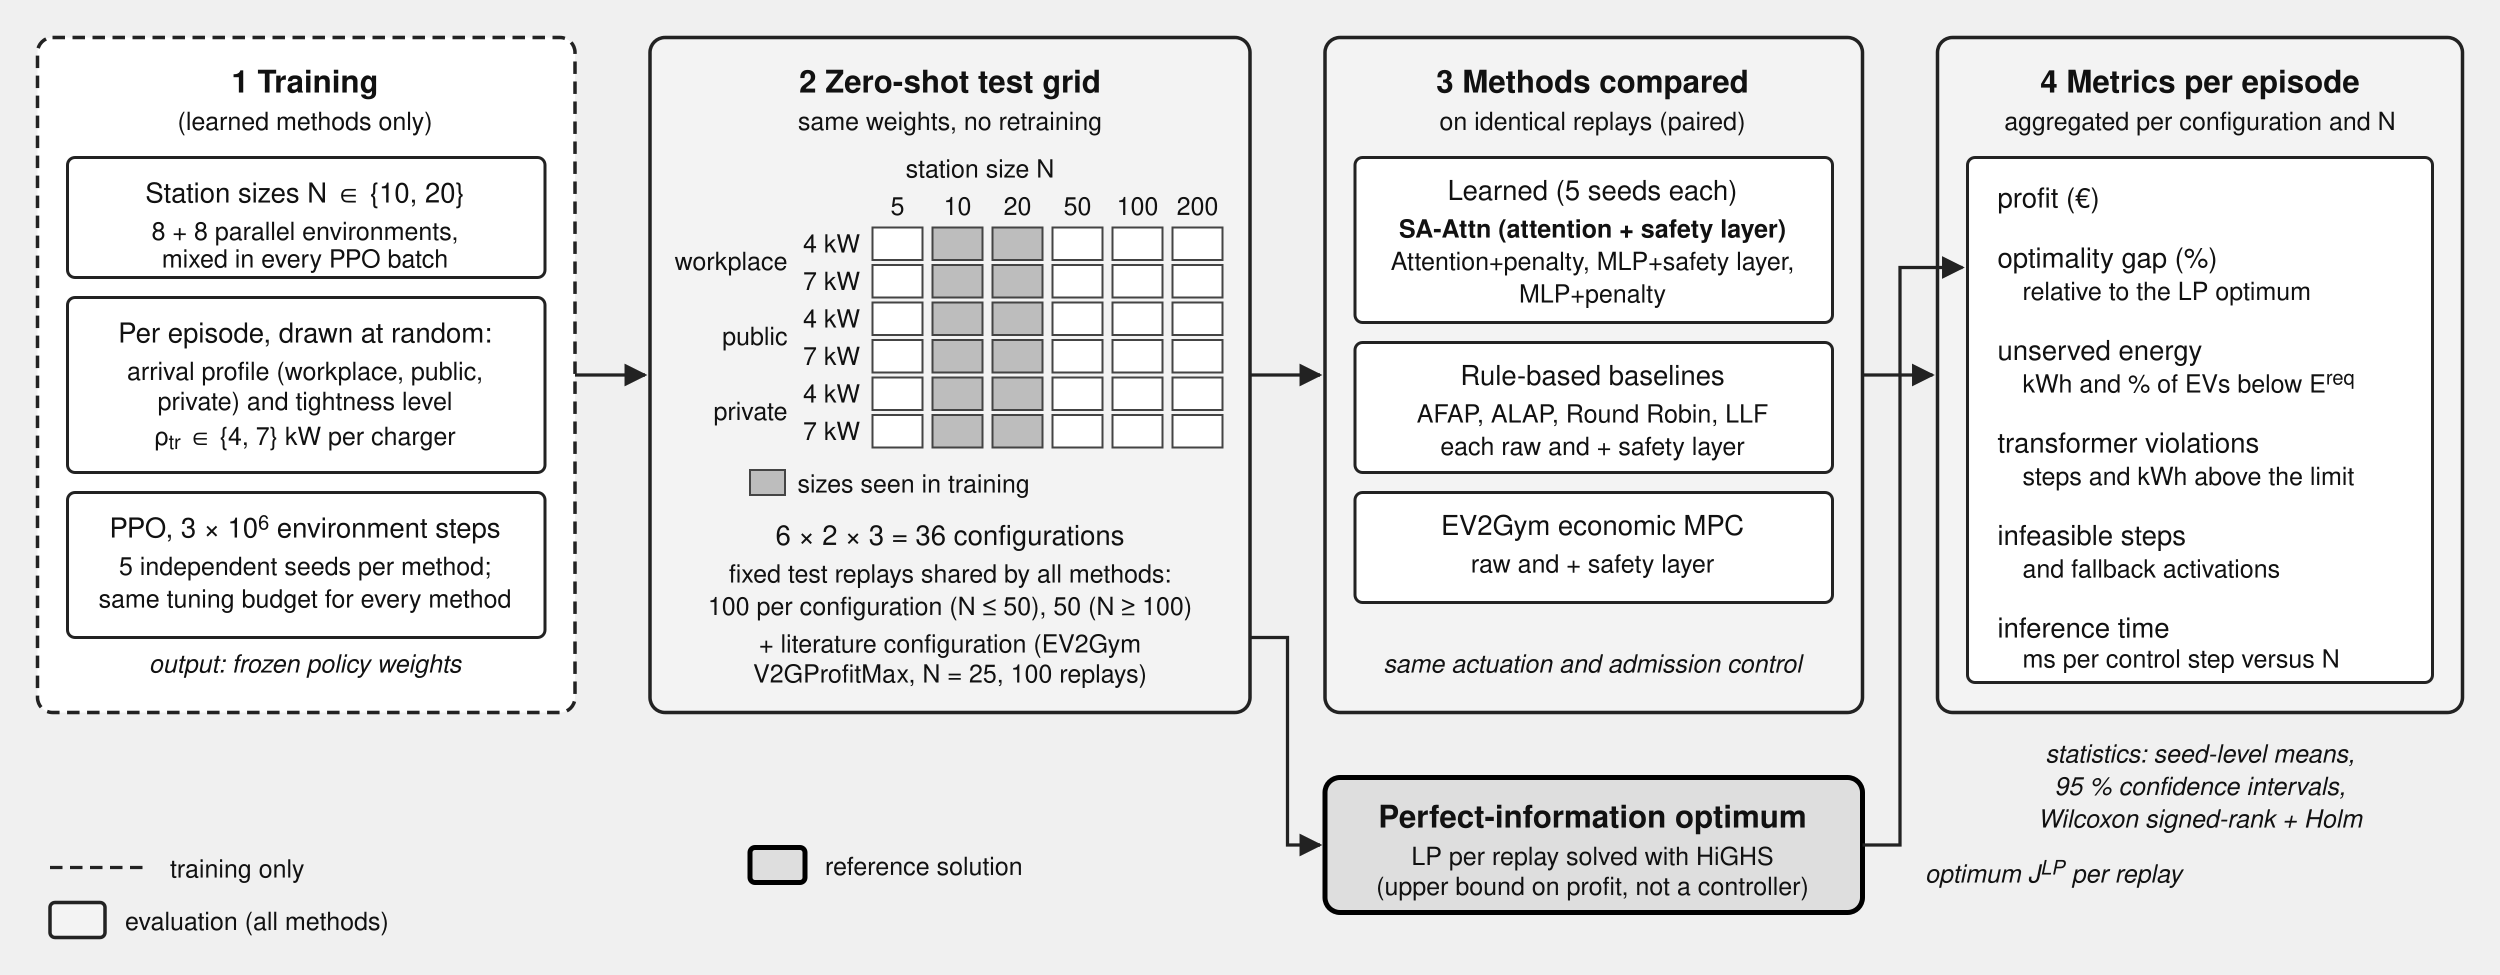
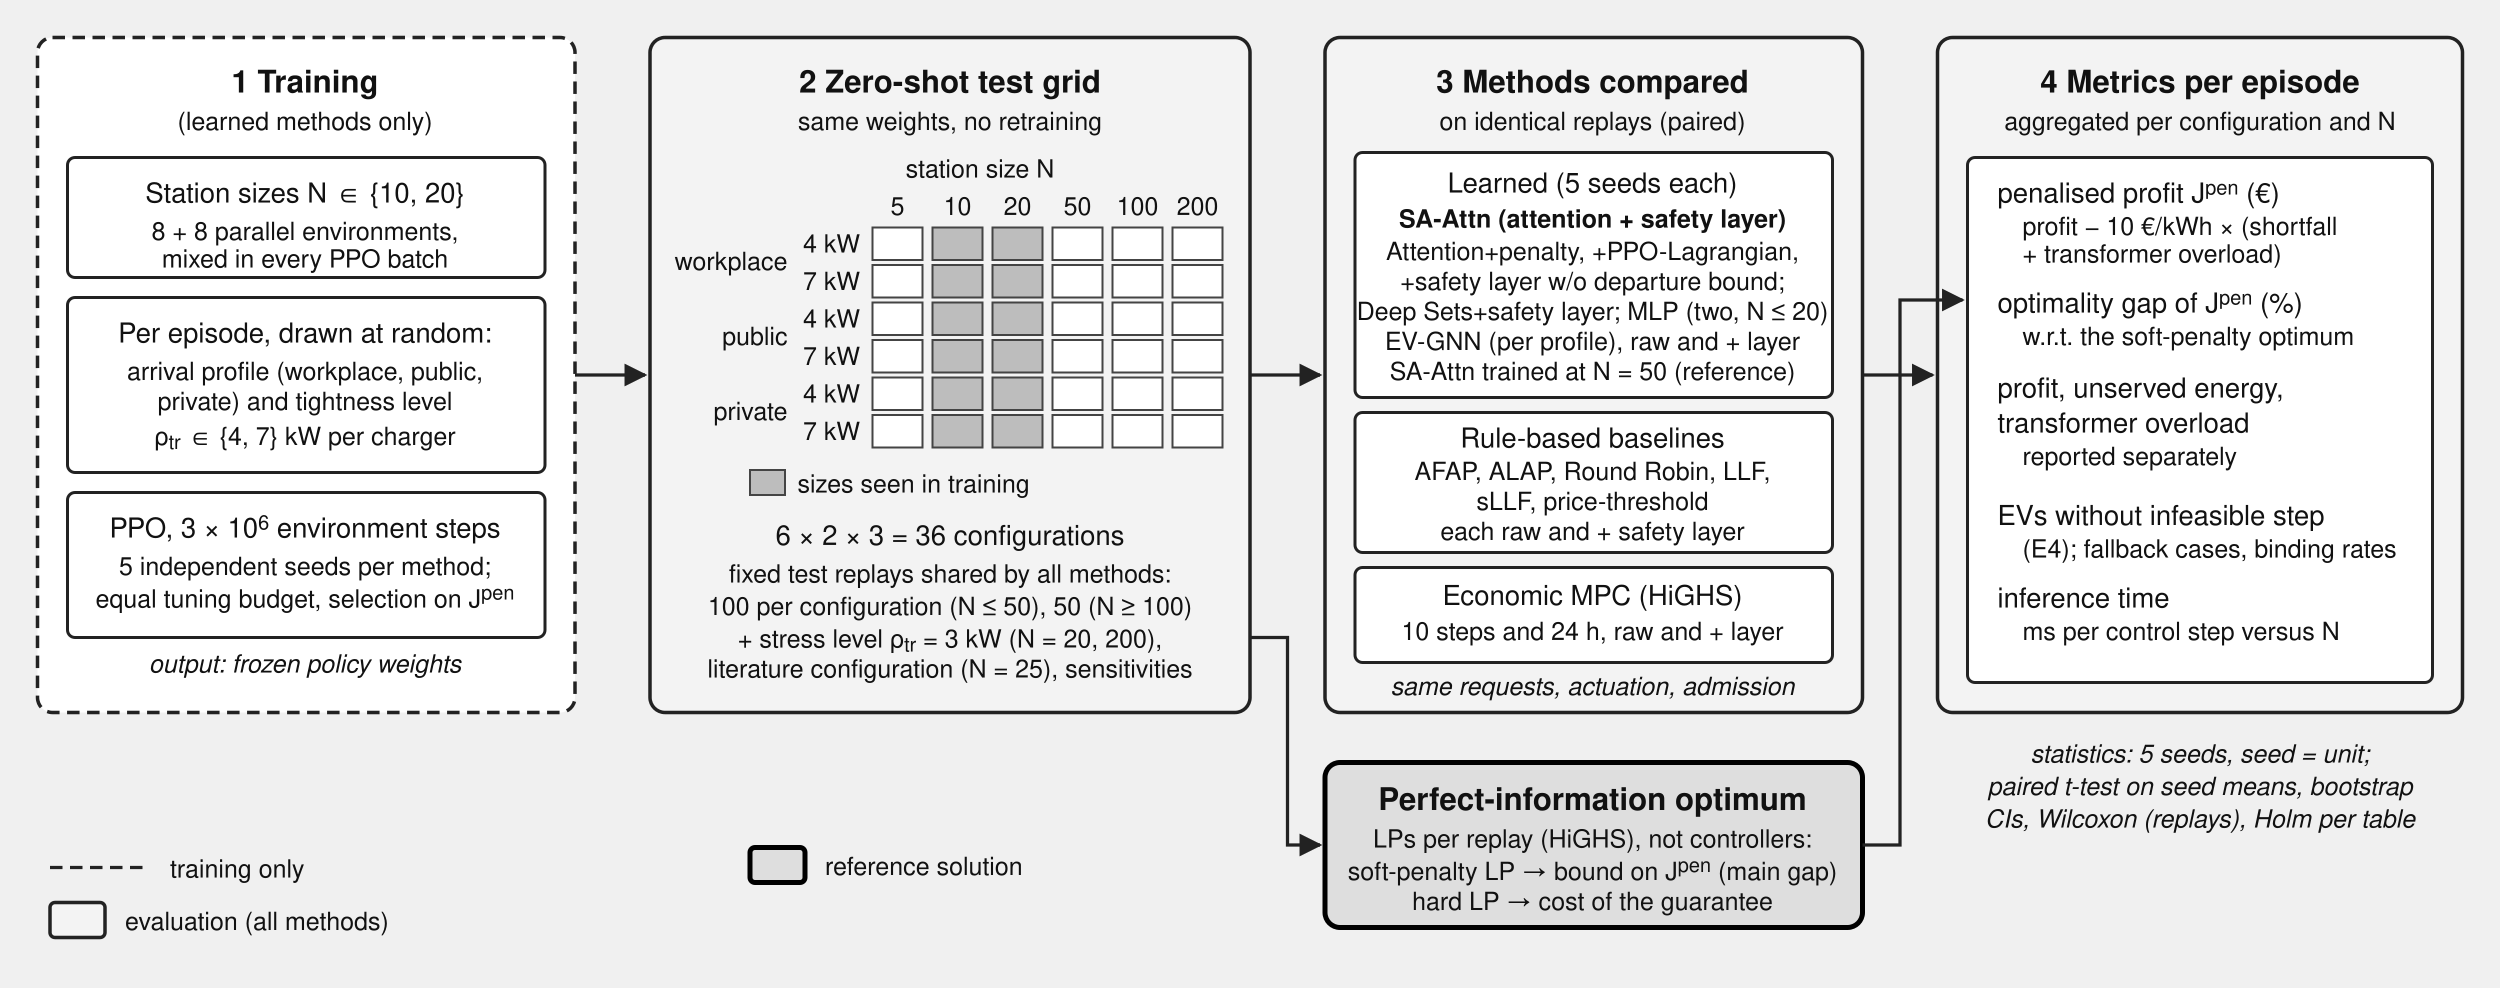
- <svg xmlns="http://www.w3.org/2000/svg" viewBox="0 25 1000 390" width="1000" height="390" font-family="Helvetica, Arial, sans-serif" font-size="11" fill="#111">
+ <svg xmlns="http://www.w3.org/2000/svg" viewBox="0 25 1000 395" width="1000" height="395" font-family="Helvetica, Arial, sans-serif" font-size="11" fill="#111">
  <defs>
    <marker id="arr" viewBox="0 0 10 10" refX="9" refY="5" markerWidth="7" markerHeight="7" orient="auto-start-reverse">
      <path d="M0,0 L10,5 L0,10 z" fill="#222" />
    </marker>
    <style>
      .box { fill: #ffffff; stroke: #222; stroke-width: 1.2; }
      .grp { fill: #f3f3f3; stroke: #222; stroke-width: 1.4; }
      .dash { fill: #ffffff; stroke: #222; stroke-width: 1.4; stroke-dasharray: 5 3; }
      .ref { fill: #dedede; stroke: #000; stroke-width: 2; }
      .ln { stroke: #222; stroke-width: 1.3; fill: none; }
      .lnd { stroke: #222; stroke-width: 1.3; fill: none; stroke-dasharray: 5 3; }
      .h { font-weight: bold; font-size: 12.5px; }
      .s { font-size: 10px; }
      .b { font-weight: bold; }
      .lab { font-size: 10px; font-style: italic; }
      .sub { font-size: 8px; }
      .cell { fill: #ffffff; stroke: #444; stroke-width: 0.8; }
      .cellT { fill: #bdbdbd; stroke: #444; stroke-width: 0.8; }
    </style>
  </defs>
  <rect class="dash" x="15" y="40" width="215" height="270" rx="6" />
  <text class="h" x="122" y="62" text-anchor="middle">1  Training</text>
  <text class="s" x="122" y="77" text-anchor="middle">(learned methods only)</text>
  <rect class="box" x="27" y="88" width="191" height="48" rx="3" />
  <text x="122" y="106" text-anchor="middle">Station sizes N ∈ {10, 20}</text>
  <text class="s" x="122" y="121" text-anchor="middle">8 + 8 parallel environments,</text>
  <text class="s" x="122" y="132" text-anchor="middle">mixed in every PPO batch</text>
  <rect class="box" x="27" y="144" width="191" height="70" rx="3" />
  <text x="122" y="162" text-anchor="middle">Per episode, drawn at random:</text>
  <text class="s" x="122" y="177" text-anchor="middle">arrival profile (workplace, public,</text>
  <text class="s" x="122" y="189" text-anchor="middle">private) and tightness level</text>
  <text class="s" x="122" y="203" text-anchor="middle">ρ<tspan class="sub" baseline-shift="sub">tr</tspan> ∈ {4, 7} kW per charger</text>
  <rect class="box" x="27" y="222" width="191" height="58" rx="3" />
  <text x="122" y="240" text-anchor="middle">PPO, 3 × 10<tspan class="sub" baseline-shift="super">6</tspan> environment steps</text>
  <text class="s" x="122" y="255" text-anchor="middle">5 independent seeds per method;</text>
-   <text class="s" x="122" y="268" text-anchor="middle">same tuning budget for every method</text>
+   <text class="s" x="122" y="268" text-anchor="middle">equal tuning budget, selection on J<tspan class="sub" baseline-shift="super">pen</tspan>
+   </text>
  <text class="lab" x="122" y="294" text-anchor="middle">output: frozen policy weights</text>
  <line class="ln" x1="230" y1="175" x2="258" y2="175" marker-end="url(#arr)" />
  <rect class="grp" x="260" y="40" width="240" height="270" rx="6" />
  <text class="h" x="380" y="62" text-anchor="middle">2  Zero-shot test grid</text>
  <text class="s" x="380" y="77" text-anchor="middle">same weights, no retraining</text>
  <text class="s" x="392" y="96" text-anchor="middle">station size N</text>
  <g>
    <text class="s" x="359" y="111" text-anchor="middle">5</text>
    <text class="s" x="383" y="111" text-anchor="middle">10</text>
    <text class="s" x="407" y="111" text-anchor="middle">20</text>
    <text class="s" x="431" y="111" text-anchor="middle">50</text>
    <text class="s" x="455" y="111" text-anchor="middle">100</text>
    <text class="s" x="479" y="111" text-anchor="middle">200</text>
  </g>
  <g>
    <rect class="cell" x="349" y="116" width="20" height="13" />
    <rect class="cellT" x="373" y="116" width="20" height="13" />
    <rect class="cellT" x="397" y="116" width="20" height="13" />
    <rect class="cell" x="421" y="116" width="20" height="13" />
    <rect class="cell" x="445" y="116" width="20" height="13" />
    <rect class="cell" x="469" y="116" width="20" height="13" />
    <rect class="cell" x="349" y="131" width="20" height="13" />
    <rect class="cellT" x="373" y="131" width="20" height="13" />
    <rect class="cellT" x="397" y="131" width="20" height="13" />
    <rect class="cell" x="421" y="131" width="20" height="13" />
    <rect class="cell" x="445" y="131" width="20" height="13" />
    <rect class="cell" x="469" y="131" width="20" height="13" />
    <rect class="cell" x="349" y="146" width="20" height="13" />
    <rect class="cellT" x="373" y="146" width="20" height="13" />
    <rect class="cellT" x="397" y="146" width="20" height="13" />
    <rect class="cell" x="421" y="146" width="20" height="13" />
    <rect class="cell" x="445" y="146" width="20" height="13" />
    <rect class="cell" x="469" y="146" width="20" height="13" />
    <rect class="cell" x="349" y="161" width="20" height="13" />
    <rect class="cellT" x="373" y="161" width="20" height="13" />
    <rect class="cellT" x="397" y="161" width="20" height="13" />
    <rect class="cell" x="421" y="161" width="20" height="13" />
    <rect class="cell" x="445" y="161" width="20" height="13" />
    <rect class="cell" x="469" y="161" width="20" height="13" />
    <rect class="cell" x="349" y="176" width="20" height="13" />
    <rect class="cellT" x="373" y="176" width="20" height="13" />
    <rect class="cellT" x="397" y="176" width="20" height="13" />
    <rect class="cell" x="421" y="176" width="20" height="13" />
    <rect class="cell" x="445" y="176" width="20" height="13" />
    <rect class="cell" x="469" y="176" width="20" height="13" />
    <rect class="cell" x="349" y="191" width="20" height="13" />
    <rect class="cellT" x="373" y="191" width="20" height="13" />
    <rect class="cellT" x="397" y="191" width="20" height="13" />
    <rect class="cell" x="421" y="191" width="20" height="13" />
    <rect class="cell" x="445" y="191" width="20" height="13" />
    <rect class="cell" x="469" y="191" width="20" height="13" />
  </g>
  <g class="s">
    <text x="315" y="133" text-anchor="end">workplace</text>
    <text x="315" y="163" text-anchor="end">public</text>
    <text x="315" y="193" text-anchor="end">private</text>
    <text x="344" y="126" text-anchor="end">4 kW</text>
    <text x="344" y="141" text-anchor="end">7 kW</text>
    <text x="344" y="156" text-anchor="end">4 kW</text>
    <text x="344" y="171" text-anchor="end">7 kW</text>
    <text x="344" y="186" text-anchor="end">4 kW</text>
    <text x="344" y="201" text-anchor="end">7 kW</text>
  </g>
  <rect class="cellT" x="300" y="213" width="14" height="10" />
  <text class="s" x="319" y="222">sizes seen in training</text>
  <text x="380" y="243" text-anchor="middle">6 × 2 × 3 = 36 configurations</text>
  <text class="s" x="380" y="258" text-anchor="middle">fixed test replays shared by all methods:</text>
  <text class="s" x="380" y="271" text-anchor="middle">100 per configuration (N ≤ 50), 50 (N ≥ 100)</text>
-   <text class="s" x="380" y="286" text-anchor="middle">+ literature configuration (EV2Gym</text>
-   <text class="s" x="380" y="298" text-anchor="middle">V2GProfitMax, N = 25, 100 replays)</text>
+   <text class="s" x="380" y="284" text-anchor="middle">+ stress level ρ<tspan class="sub" baseline-shift="sub">tr</tspan> = 3 kW (N = 20, 200),</text>
+   <text class="s" x="380" y="296" text-anchor="middle">literature configuration (N = 25), sensitivities</text>
  <line class="ln" x1="500" y1="175" x2="528" y2="175" marker-end="url(#arr)" />
  <rect class="grp" x="530" y="40" width="215" height="270" rx="6" />
  <text class="h" x="637" y="62" text-anchor="middle">3  Methods compared</text>
  <text class="s" x="637" y="77" text-anchor="middle">on identical replays (paired)</text>
-   <rect class="box" x="542" y="88" width="191" height="66" rx="3" />
-   <text x="637" y="105" text-anchor="middle">Learned (5 seeds each)</text>
-   <text class="s b" x="637" y="120" text-anchor="middle">SA-Attn (attention + safety layer)</text>
-   <text class="s" x="637" y="133" text-anchor="middle">Attention+penalty, MLP+safety layer,</text>
-   <text class="s" x="637" y="146" text-anchor="middle">MLP+penalty</text>
-   <rect class="box" x="542" y="162" width="191" height="52" rx="3" />
-   <text x="637" y="179" text-anchor="middle">Rule-based baselines</text>
-   <text class="s" x="637" y="194" text-anchor="middle">AFAP, ALAP, Round Robin, LLF</text>
-   <text class="s" x="637" y="207" text-anchor="middle">each raw and + safety layer</text>
-   <rect class="box" x="542" y="222" width="191" height="44" rx="3" />
-   <text x="637" y="239" text-anchor="middle">EV2Gym economic MPC</text>
-   <text class="s" x="637" y="254" text-anchor="middle">raw and + safety layer</text>
-   <text class="lab" x="637" y="294" text-anchor="middle">same actuation and admission control</text>
+   <rect class="box" x="542" y="86" width="191" height="98" rx="3" />
+   <text x="637" y="102" text-anchor="middle">Learned (5 seeds each)</text>
+   <text class="s b" x="637" y="116" text-anchor="middle">SA-Attn (attention + safety layer)</text>
+   <text class="s" x="637" y="129" text-anchor="middle">Attention+penalty, +PPO-Lagrangian,</text>
+   <text class="s" x="637" y="141" text-anchor="middle">+safety layer w/o departure bound;</text>
+   <text class="s" x="637" y="153" text-anchor="middle">Deep Sets+safety layer; MLP (two, N ≤ 20)</text>
+   <text class="s" x="637" y="165" text-anchor="middle">EV-GNN (per profile), raw and + layer</text>
+   <text class="s" x="637" y="177" text-anchor="middle">SA-Attn trained at N = 50 (reference)</text>
+   <rect class="box" x="542" y="190" width="191" height="56" rx="3" />
+   <text x="637" y="204" text-anchor="middle">Rule-based baselines</text>
+   <text class="s" x="637" y="217" text-anchor="middle">AFAP, ALAP, Round Robin, LLF,</text>
+   <text class="s" x="637" y="229" text-anchor="middle">sLLF, price-threshold</text>
+   <text class="s" x="637" y="241" text-anchor="middle">each raw and + safety layer</text>
+   <rect class="box" x="542" y="252" width="191" height="38" rx="3" />
+   <text x="637" y="267" text-anchor="middle">Economic MPC (HiGHS)</text>
+   <text class="s" x="637" y="281" text-anchor="middle">10 steps and 24 h, raw and + layer</text>
+   <text class="lab" x="637" y="303" text-anchor="middle">same requests, actuation, admission</text>
  <line class="ln" x1="745" y1="175" x2="773" y2="175" marker-end="url(#arr)" />
  <rect class="grp" x="775" y="40" width="210" height="270" rx="6" />
  <text class="h" x="880" y="62" text-anchor="middle">4  Metrics per episode</text>
  <text class="s" x="880" y="77" text-anchor="middle">aggregated per configuration and N</text>
  <rect class="box" x="787" y="88" width="186" height="210" rx="3" />
  <g>
-     <text x="799" y="108">profit (€)</text>
-     <text x="799" y="132">optimality gap (%)</text>
-     <text class="s" x="809" y="145">relative to the LP optimum</text>
-     <text x="799" y="169">unserved energy</text>
-     <text class="s" x="809" y="182">kWh and % of EVs below E<tspan class="sub" baseline-shift="super">req</tspan>
-     </text>
-     <text x="799" y="206">transformer violations</text>
-     <text class="s" x="809" y="219">steps and kWh above the limit</text>
-     <text x="799" y="243">infeasible steps</text>
-     <text class="s" x="809" y="256">and fallback activations</text>
-     <text x="799" y="280">inference time</text>
-     <text class="s" x="809" y="292">ms per control step versus N</text>
+     <text x="799" y="106">penalised profit J<tspan class="sub" baseline-shift="super">pen</tspan> (€)</text>
+     <text class="s" x="809" y="119">profit − 10 €/kWh × (shortfall</text>
+     <text class="s" x="809" y="130">+ transformer overload)</text>
+     <text x="799" y="150">optimality gap of J<tspan class="sub" baseline-shift="super">pen</tspan> (%)</text>
+     <text class="s" x="809" y="163">w.r.t. the soft-penalty optimum</text>
+     <text x="799" y="184">profit, unserved energy,</text>
+     <text x="799" y="198">transformer overload</text>
+     <text class="s" x="809" y="211">reported separately</text>
+     <text x="799" y="235">EVs without infeasible step</text>
+     <text class="s" x="809" y="248">(E4); fallback cases, binding rates</text>
+     <text x="799" y="268">inference time</text>
+     <text class="s" x="809" y="281">ms per control step versus N</text>
  </g>
-   <rect class="ref" x="530" y="336" width="215" height="54" rx="6" />
-   <text class="h" x="637" y="356" text-anchor="middle">Perfect-information optimum</text>
-   <text class="s" x="637" y="371" text-anchor="middle">LP per replay solved with HiGHS</text>
-   <text class="s" x="637" y="383" text-anchor="middle">(upper bound on profit, not a controller)</text>
+   <rect class="ref" x="530" y="330" width="215" height="66" rx="6" />
+   <text class="h" x="637" y="349" text-anchor="middle">Perfect-information optimum</text>
+   <text class="s" x="637" y="364" text-anchor="middle">LPs per replay (HiGHS), not controllers:</text>
+   <text class="s" x="637" y="377" text-anchor="middle">soft-penalty LP → bound on J<tspan class="sub" baseline-shift="super">pen</tspan> (main gap)</text>
+   <text class="s" x="637" y="389" text-anchor="middle">hard LP → cost of the guarantee</text>
  <path class="ln" d="M500,280 L515,280 L515,363 L528,363" marker-end="url(#arr)" />
-   <path class="ln" d="M745,363 L760,363 L760,132 L785,132" marker-end="url(#arr)" />
-   <text class="lab" x="770" y="378" text-anchor="start">optimum J<tspan class="sub" baseline-shift="super">LP</tspan> per replay</text>
-   <text class="lab" x="880" y="330" text-anchor="middle">statistics: seed-level means,</text>
-   <text class="lab" x="880" y="343" text-anchor="middle">95 % confidence intervals,</text>
-   <text class="lab" x="880" y="356" text-anchor="middle">Wilcoxon signed-rank + Holm</text>
+   <path class="ln" d="M745,363 L760,363 L760,145 L785,145" marker-end="url(#arr)" />
+   <text class="lab" x="880" y="330" text-anchor="middle">statistics: 5 seeds, seed = unit;</text>
+   <text class="lab" x="880" y="343" text-anchor="middle">paired t-test on seed means, bootstrap</text>
+   <text class="lab" x="880" y="356" text-anchor="middle">CIs, Wilcoxon (replays), Holm per table</text>
  <line class="lnd" x1="20" y1="372" x2="60" y2="372" />
  <text class="s" x="68" y="376">training only</text>
  <rect class="grp" x="20" y="386" width="22" height="14" rx="2" />
  <text class="s" x="50" y="397">evaluation (all methods)</text>
  <rect class="ref" x="300" y="364" width="22" height="14" rx="2" />
  <text class="s" x="330" y="375">reference solution</text>
</svg>
